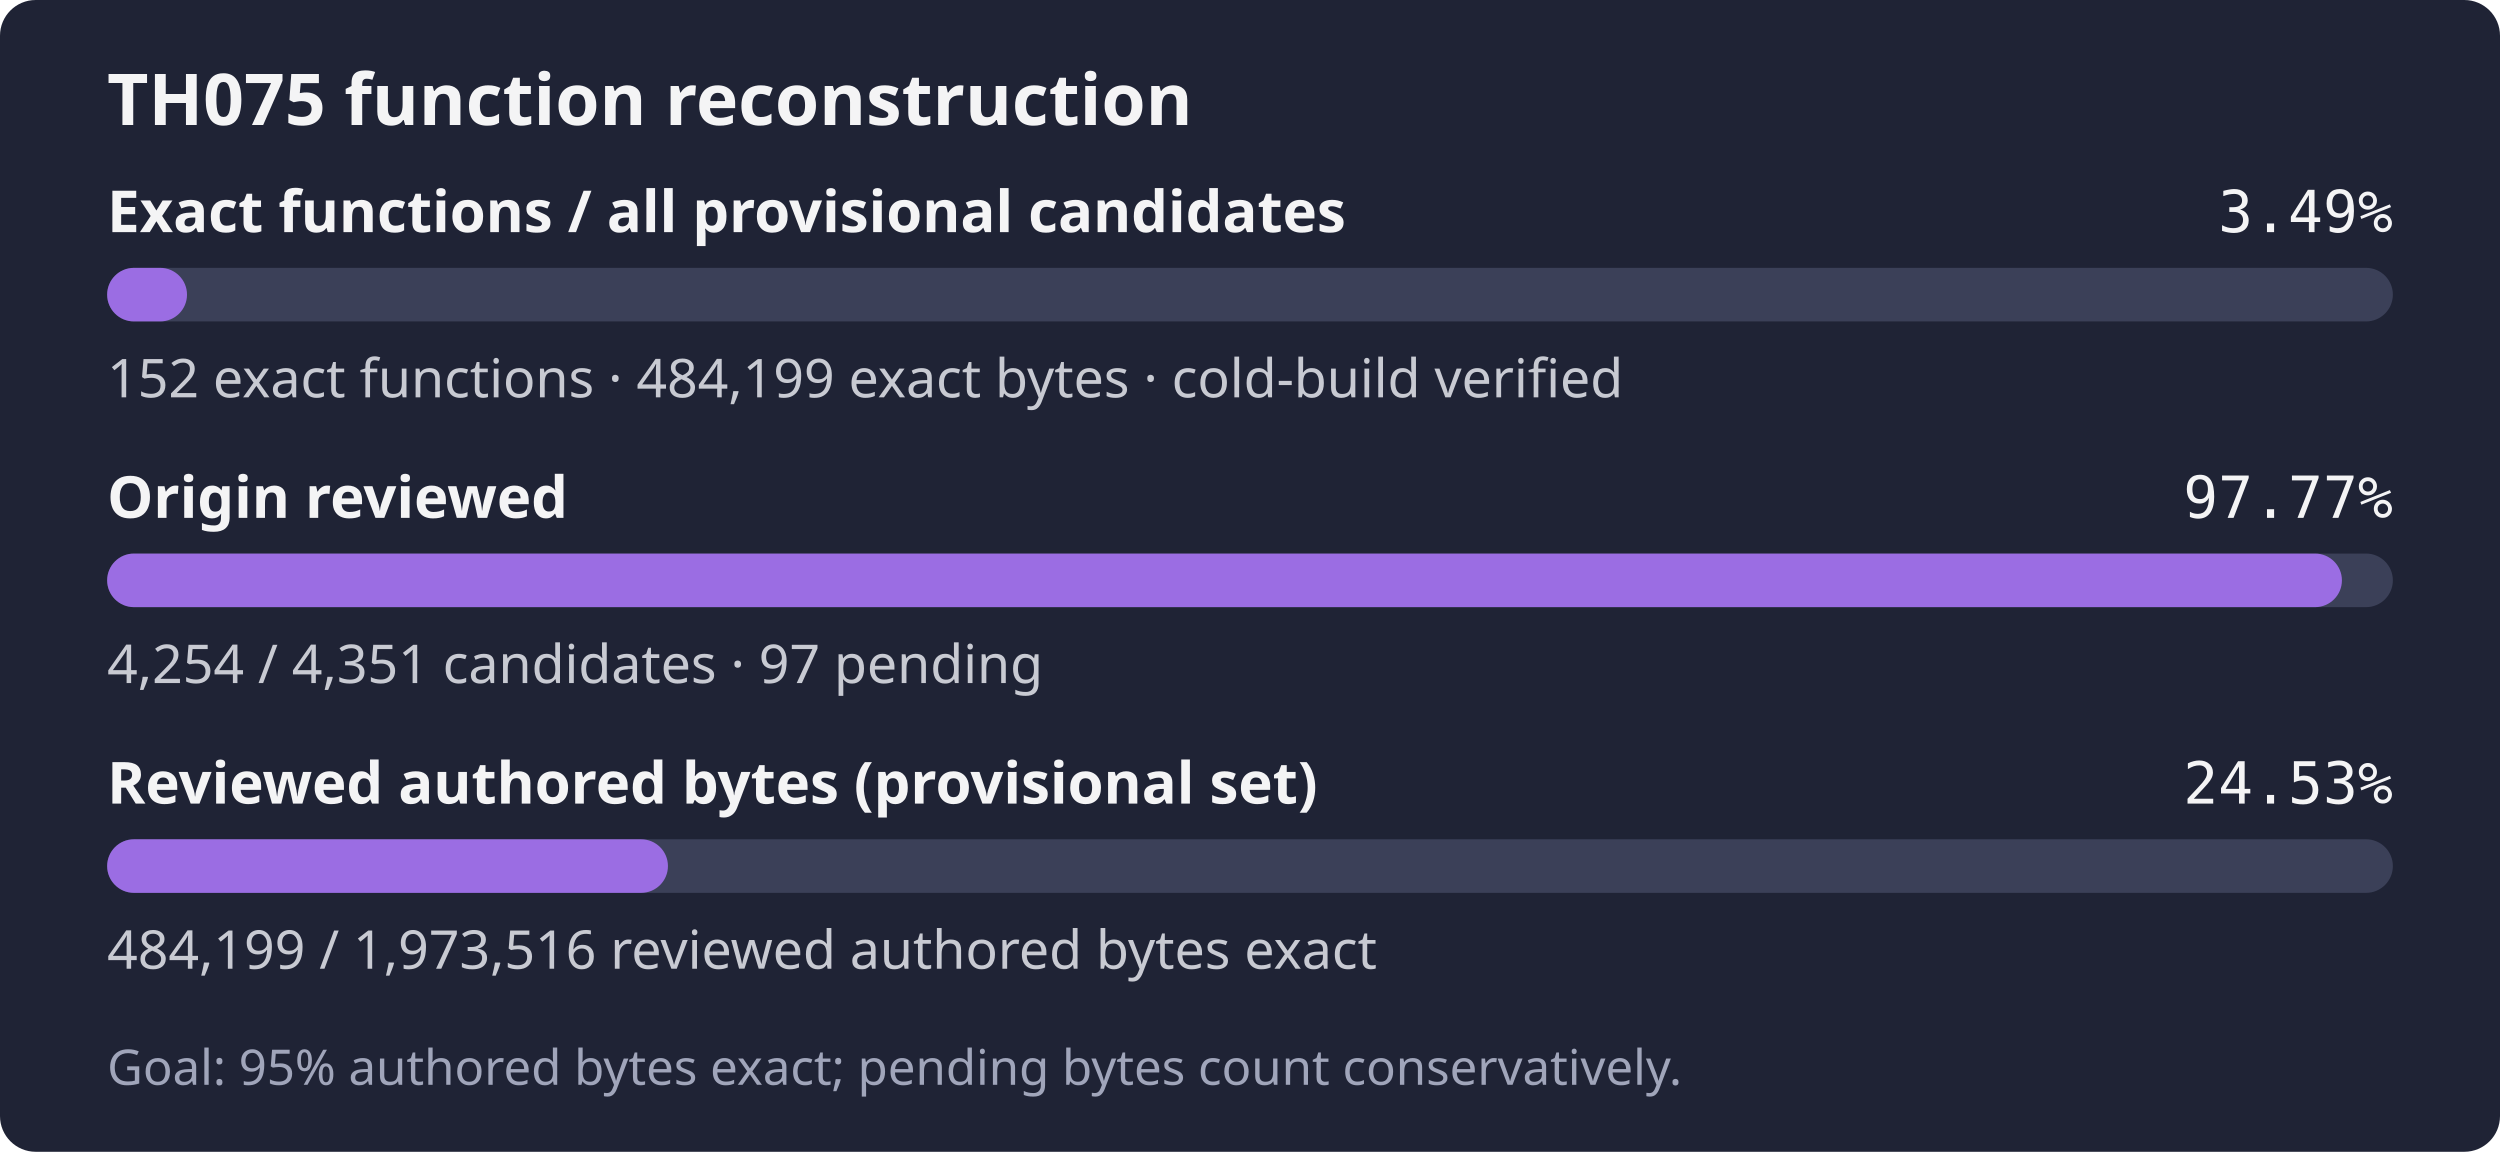
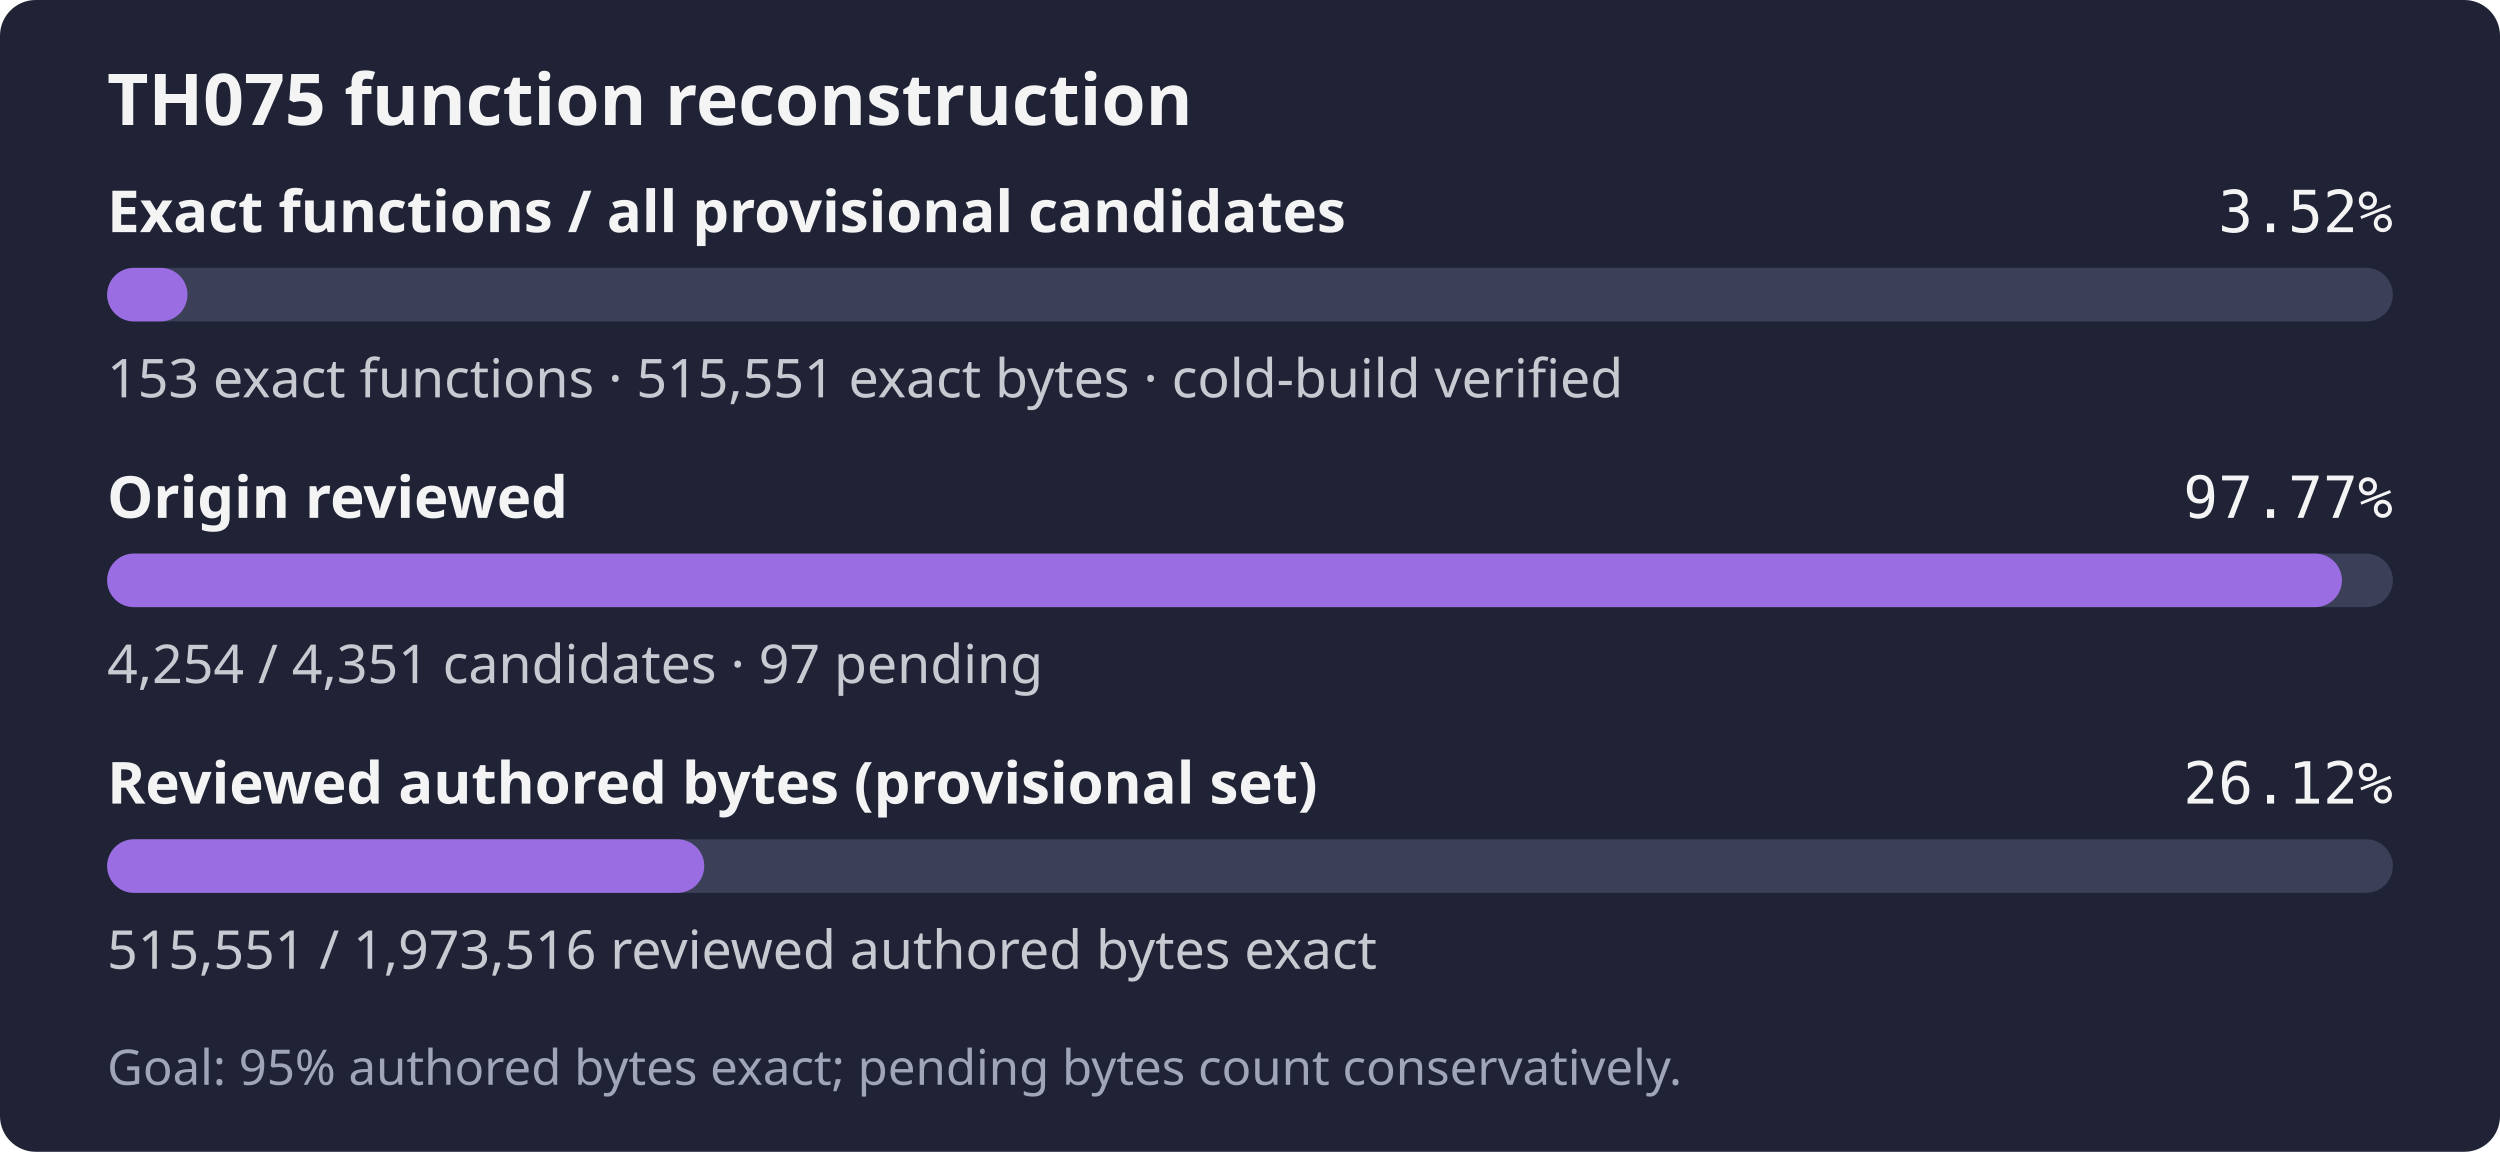
- <svg xmlns="http://www.w3.org/2000/svg" width="560" height="258" role="img" aria-label="TH075: 152 exact functions, 484,199 exact bytes; 4,254 of 4,351 candidates reviewed; Goal: 95% authored bytes exact; pending bytes count conservatively.">
+ <svg xmlns="http://www.w3.org/2000/svg" width="560" height="258" role="img" aria-label="TH075: 153 exact functions, 515,551 exact bytes; 4,254 of 4,351 candidates reviewed; Goal: 95% authored bytes exact; pending bytes count conservatively.">
  <rect width="560" height="258" rx="8" fill="#1f2335" />
  <text x="24" y="28" fill="#f4f4f5" font-family="sans-serif" font-size="16" font-weight="600">TH075 function reconstruction</text>
  <text x="24" y="52" fill="#f4f4f5" font-family="sans-serif" font-size="13" font-weight="600">Exact functions / all provisional candidates</text>
-   <text x="536" y="52" fill="#f4f4f5" text-anchor="end" font-family="monospace" font-size="13">3.49%</text>
+   <text x="536" y="52" fill="#f4f4f5" text-anchor="end" font-family="monospace" font-size="13">3.52%</text>
  <rect x="24" y="60" width="512" height="12" rx="6" fill="#3b4058" />
-   <rect x="24" y="60" width="17.89" height="12" rx="6" fill="#9b6de3" />
-   <text x="24" y="89" fill="#c8cad2" font-family="sans-serif" font-size="12">152 exact functions · 484,199 exact bytes · cold-build verified</text>
+   <rect x="24" y="60" width="18.00" height="12" rx="6" fill="#9b6de3" />
+   <text x="24" y="89" fill="#c8cad2" font-family="sans-serif" font-size="12">153 exact functions · 515,551 exact bytes · cold-build verified</text>
  <text x="24" y="116" fill="#f4f4f5" font-family="sans-serif" font-size="13" font-weight="600">Origin reviewed</text>
  <text x="536" y="116" fill="#f4f4f5" text-anchor="end" font-family="monospace" font-size="13">97.77%</text>
  <rect x="24" y="124" width="512" height="12" rx="6" fill="#3b4058" />
  <rect x="24" y="124" width="500.59" height="12" rx="6" fill="#9b6de3" />
  <text x="24" y="153" fill="#c8cad2" font-family="sans-serif" font-size="12">4,254 / 4,351 candidates · 97 pending</text>
  <text x="24" y="180" fill="#f4f4f5" font-family="sans-serif" font-size="13" font-weight="600">Reviewed authored bytes (provisional set)</text>
-   <text x="536" y="180" fill="#f4f4f5" text-anchor="end" font-family="monospace" font-size="13">24.53%</text>
+   <text x="536" y="180" fill="#f4f4f5" text-anchor="end" font-family="monospace" font-size="13">26.12%</text>
  <rect x="24" y="188" width="512" height="12" rx="6" fill="#3b4058" />
-   <rect x="24" y="188" width="125.62" height="12" rx="6" fill="#9b6de3" />
-   <text x="24" y="217" fill="#c8cad2" font-family="sans-serif" font-size="12">484,199 / 1,973,516 reviewed authored bytes exact</text>
+   <rect x="24" y="188" width="133.75" height="12" rx="6" fill="#9b6de3" />
+   <text x="24" y="217" fill="#c8cad2" font-family="sans-serif" font-size="12">515,551 / 1,973,516 reviewed authored bytes exact</text>
  <text x="24" y="243" fill="#a0a5ba" font-family="sans-serif" font-size="11">Goal: 95% authored bytes exact; pending bytes count conservatively.</text>
</svg>
